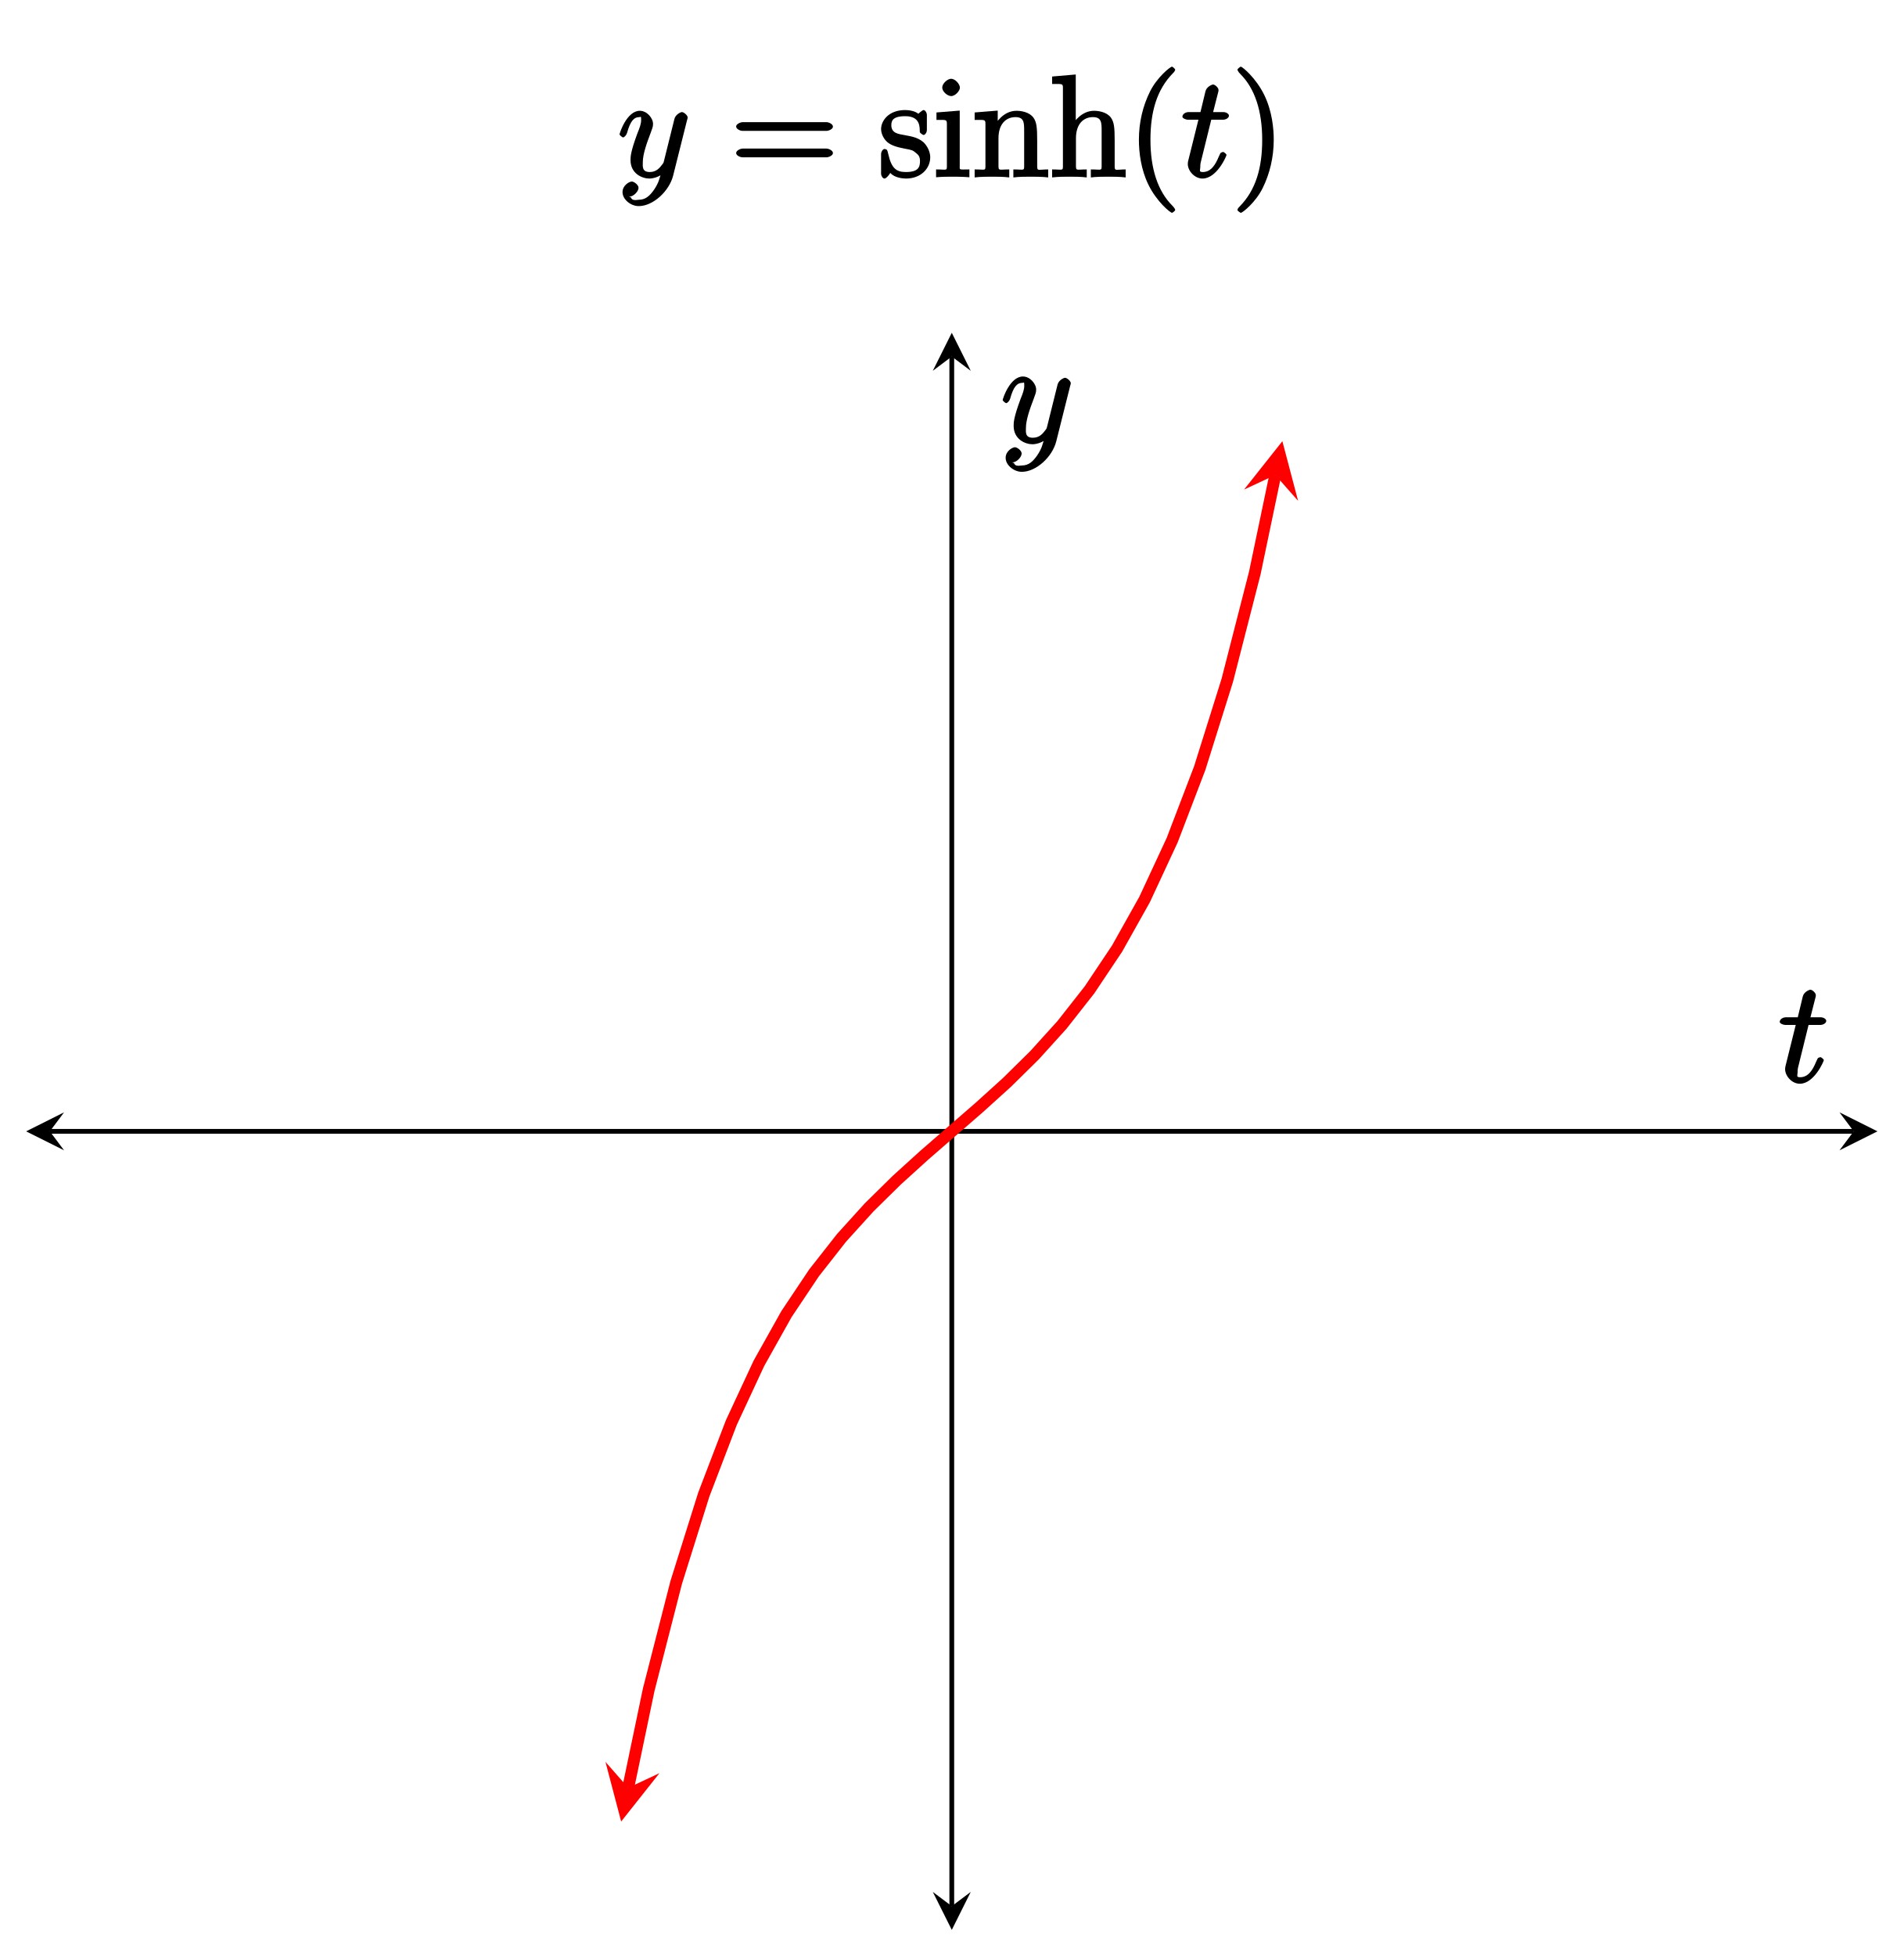
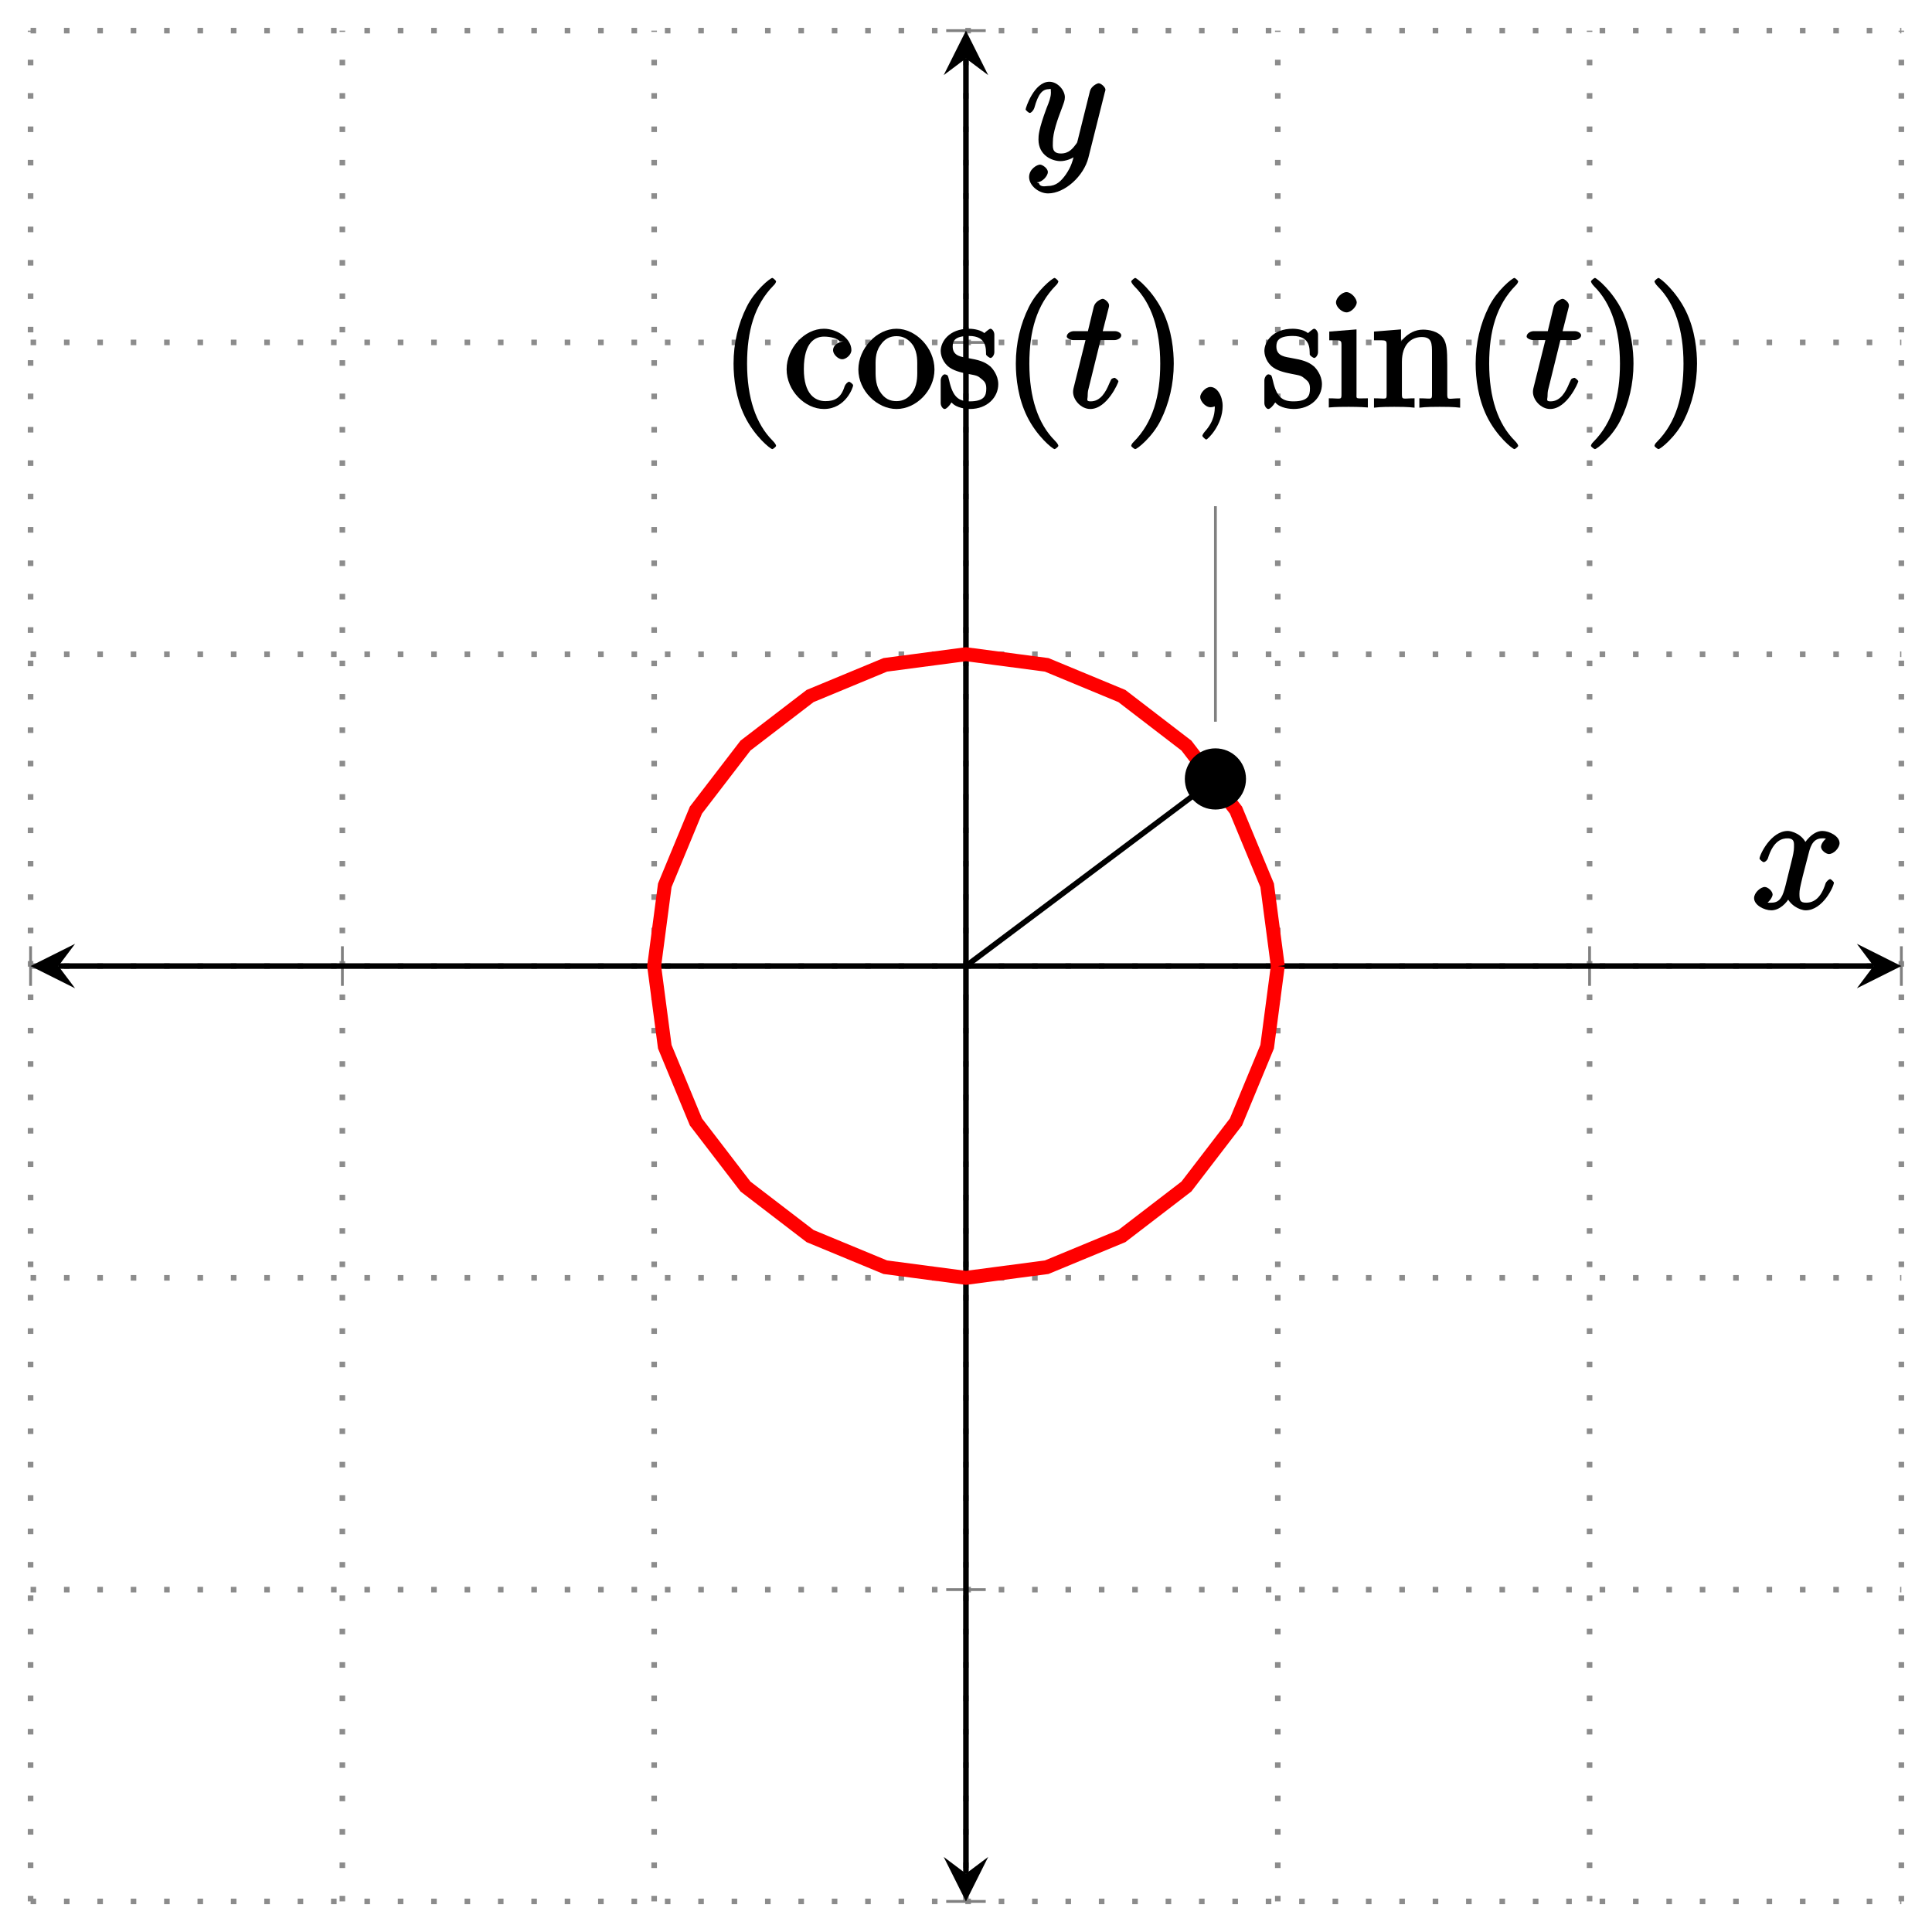
- <svg xmlns="http://www.w3.org/2000/svg" xmlns:xlink="http://www.w3.org/1999/xlink" width="159.79pt" height="164.16pt" viewBox="0 0 159.79 164.16" version="1.1">
+ <svg xmlns="http://www.w3.org/2000/svg" xmlns:xlink="http://www.w3.org/1999/xlink" width="138.43pt" height="138.43pt" viewBox="0 0 138.43 138.43" version="1.1">
  <defs>
    <g>
      <symbol overflow="visible" id="glyph0-0">
        <path style="stroke:none;" d="" />
      </symbol>
      <symbol overflow="visible" id="glyph0-1">
-         <path style="stroke:none;" d="M 2.406 -4.812 L 3.5 -4.812 C 3.734 -4.812 4 -4.953 4 -5.156 C 4 -5.297 3.781 -5.453 3.531 -5.453 L 2.672 -5.453 L 3.078 -7.047 C 3.125 -7.203 3.125 -7.234 3.125 -7.312 C 3.125 -7.5 2.828 -7.766 2.672 -7.766 C 2.562 -7.766 2.125 -7.578 2.031 -7.203 L 1.609 -5.453 L 0.609 -5.453 C 0.375 -5.453 0.094 -5.297 0.094 -5.062 C 0.094 -4.953 0.344 -4.812 0.578 -4.812 L 1.438 -4.812 L 0.688 -1.797 C 0.578 -1.375 0.547 -1.25 0.547 -1.094 C 0.547 -0.531 1.109 0.125 1.781 0.125 C 2.984 0.125 3.797 -1.766 3.797 -1.859 C 3.797 -1.922 3.578 -2.109 3.516 -2.109 C 3.484 -2.109 3.328 -2.062 3.297 -2.016 C 3.281 -2.016 3.234 -1.891 3.141 -1.703 C 2.891 -1.094 2.516 -0.422 1.812 -0.422 C 1.453 -0.422 1.594 -0.562 1.594 -0.828 C 1.594 -0.844 1.594 -1.062 1.625 -1.203 L 2.516 -4.812 Z M 2.406 -4.812 " />
+         <path style="stroke:none;" d="M 4.047 2.766 C 4.047 2.719 4 2.594 3.797 2.391 C 2.594 1.188 1.969 -0.688 1.969 -3.125 C 1.969 -5.438 2.484 -7.328 3.875 -8.734 C 4 -8.844 4.047 -8.984 4.047 -9.016 C 4.047 -9.078 3.828 -9.266 3.781 -9.266 C 3.625 -9.266 2.516 -8.359 1.938 -7.188 C 1.328 -5.969 1 -4.594 1 -3.125 C 1 -2.062 1.172 -0.641 1.797 0.641 C 2.5 2.078 3.641 3 3.781 3 C 3.828 3 4.047 2.828 4.047 2.766 Z M 4.047 2.766 " />
      </symbol>
      <symbol overflow="visible" id="glyph0-2">
-         <path style="stroke:none;" d="M 3.031 1.094 C 2.703 1.547 2.359 1.906 1.766 1.906 C 1.625 1.906 1.203 2.031 1.109 1.703 C 0.906 1.641 0.969 1.641 0.984 1.641 C 1.344 1.641 1.75 1.188 1.75 0.906 C 1.75 0.641 1.359 0.375 1.188 0.375 C 0.984 0.375 0.406 0.688 0.406 1.266 C 0.406 1.875 1.094 2.438 1.766 2.438 C 2.969 2.438 4.328 1.188 4.656 -0.125 L 5.828 -4.797 C 5.844 -4.859 5.875 -4.922 5.875 -5 C 5.875 -5.172 5.562 -5.453 5.391 -5.453 C 5.281 -5.453 4.859 -5.25 4.766 -4.891 L 3.891 -1.375 C 3.828 -1.156 3.875 -1.25 3.781 -1.109 C 3.531 -0.781 3.266 -0.422 2.688 -0.422 C 2.016 -0.422 2.109 -0.922 2.109 -1.25 C 2.109 -1.922 2.438 -2.844 2.766 -3.703 C 2.891 -4.047 2.969 -4.219 2.969 -4.453 C 2.969 -4.953 2.453 -5.562 1.859 -5.562 C 0.766 -5.562 0.156 -3.688 0.156 -3.578 C 0.156 -3.531 0.375 -3.328 0.453 -3.328 C 0.562 -3.328 0.734 -3.531 0.781 -3.688 C 1.062 -4.703 1.359 -5.031 1.828 -5.031 C 1.938 -5.031 1.969 -5.172 1.969 -4.781 C 1.969 -4.469 1.844 -4.125 1.656 -3.672 C 1.078 -2.109 1.078 -1.703 1.078 -1.422 C 1.078 -0.281 2.062 0.125 2.656 0.125 C 3 0.125 3.531 -0.031 3.844 -0.344 L 3.688 -0.516 C 3.516 0.141 3.438 0.5 3.031 1.094 Z M 3.031 1.094 " />
+         <path style="stroke:none;" d="M 4.328 -4.719 C 4.188 -4.719 3.578 -4.562 3.578 -4.078 C 3.578 -3.797 3.938 -3.438 4.234 -3.438 C 4.5 -3.438 4.891 -3.75 4.891 -4.094 C 4.891 -4.906 3.891 -5.625 2.922 -5.625 C 1.531 -5.625 0.25 -4.234 0.25 -2.719 C 0.25 -1.188 1.562 0.125 2.922 0.125 C 4.5 0.125 5.016 -1.453 5.016 -1.562 C 5.016 -1.672 4.766 -1.828 4.734 -1.828 C 4.625 -1.828 4.453 -1.641 4.406 -1.5 C 4.141 -0.641 3.672 -0.438 3.031 -0.438 C 2.297 -0.438 1.484 -0.922 1.484 -2.734 C 1.484 -4.719 2.344 -5.062 2.938 -5.062 C 3.391 -5.062 3.938 -4.922 4.047 -4.719 Z M 4.328 -4.719 " />
+       </symbol>
+       <symbol overflow="visible" id="glyph0-3">
+         <path style="stroke:none;" d="M 5.641 -2.703 C 5.641 -4.25 4.312 -5.625 2.922 -5.625 C 1.5 -5.625 0.188 -4.203 0.188 -2.703 C 0.188 -1.172 1.547 0.125 2.922 0.125 C 4.328 0.125 5.641 -1.188 5.641 -2.703 Z M 2.922 -0.438 C 2.484 -0.438 2.062 -0.578 1.703 -1.172 C 1.391 -1.703 1.422 -2.312 1.422 -2.812 C 1.422 -3.266 1.375 -3.891 1.75 -4.422 C 2.078 -4.938 2.5 -5.094 2.922 -5.094 C 3.375 -5.094 3.766 -4.906 4.094 -4.453 C 4.453 -3.891 4.406 -3.25 4.406 -2.812 C 4.406 -2.391 4.453 -1.75 4.141 -1.188 C 3.812 -0.625 3.375 -0.438 2.922 -0.438 Z M 2.922 -0.438 " />
+       </symbol>
+       <symbol overflow="visible" id="glyph0-4">
+         <path style="stroke:none;" d="M 4.078 -5.203 C 4.078 -5.422 3.922 -5.625 3.797 -5.625 C 3.703 -5.625 3.359 -5.312 3.359 -5.312 C 3.125 -5.516 2.656 -5.625 2.266 -5.625 C 0.828 -5.625 0.234 -4.688 0.234 -4.031 C 0.234 -3.891 0.281 -3.375 0.734 -2.953 C 1.109 -2.625 1.641 -2.5 2.188 -2.391 C 2.844 -2.266 2.875 -2.266 3.172 -2.016 C 3.391 -1.844 3.5 -1.688 3.5 -1.344 C 3.5 -0.844 3.375 -0.422 2.312 -0.422 C 1.531 -0.422 1.109 -0.719 0.844 -1.906 C 0.797 -2.125 0.75 -2.25 0.734 -2.266 C 0.719 -2.312 0.562 -2.359 0.531 -2.359 C 0.391 -2.359 0.234 -2.141 0.234 -1.922 L 0.234 -0.297 C 0.234 -0.078 0.391 0.125 0.516 0.125 C 0.578 0.125 0.688 0.078 0.891 -0.172 C 0.953 -0.266 0.953 -0.281 1.016 -0.344 C 1.359 0.078 2.125 0.125 2.328 0.125 C 3.578 0.125 4.359 -0.719 4.359 -1.656 C 4.359 -2.312 3.922 -2.797 3.812 -2.906 C 3.375 -3.281 2.953 -3.391 2.156 -3.531 C 1.812 -3.609 1.094 -3.625 1.094 -4.344 C 1.094 -4.703 1.188 -5.109 2.266 -5.109 C 3.562 -5.109 3.469 -4.141 3.484 -3.781 C 3.5 -3.688 3.75 -3.531 3.797 -3.531 C 3.922 -3.531 4.078 -3.734 4.078 -3.953 Z M 4.078 -5.203 " />
+       </symbol>
+       <symbol overflow="visible" id="glyph0-5">
+         <path style="stroke:none;" d="M 3.531 -3.125 C 3.531 -4.031 3.406 -5.516 2.734 -6.891 C 2.031 -8.328 0.891 -9.266 0.766 -9.266 C 0.719 -9.266 0.484 -9.078 0.484 -9.016 C 0.484 -8.984 0.531 -8.844 0.734 -8.641 C 1.938 -7.438 2.562 -5.562 2.562 -3.125 C 2.562 -0.812 2.047 1.078 0.656 2.484 C 0.531 2.594 0.484 2.719 0.484 2.766 C 0.484 2.828 0.719 3 0.766 3 C 0.922 3 2.016 2.109 2.594 0.938 C 3.203 -0.281 3.531 -1.688 3.531 -3.125 Z M 3.531 -3.125 " />
+       </symbol>
+       <symbol overflow="visible" id="glyph0-6">
+         <path style="stroke:none;" d="M 2.234 -7.5 C 2.234 -7.812 1.828 -8.25 1.5 -8.25 C 1.188 -8.25 0.75 -7.844 0.75 -7.516 C 0.75 -7.156 1.203 -6.797 1.5 -6.797 C 1.859 -6.797 2.234 -7.25 2.234 -7.5 Z M 0.266 -5.281 L 0.266 -4.797 C 1.188 -4.797 1.141 -4.859 1.141 -4.281 L 1.141 -1.031 C 1.141 -0.484 1.172 -0.641 0.234 -0.641 L 0.234 0.016 C 0.734 -0.031 1.297 -0.031 1.656 -0.031 C 1.781 -0.031 2.469 -0.031 3.031 0.016 L 3.031 -0.641 C 2.109 -0.641 2.219 -0.547 2.219 -1.016 L 2.219 -5.578 L 0.266 -5.422 Z M 0.266 -5.281 " />
+       </symbol>
+       <symbol overflow="visible" id="glyph0-7">
+         <path style="stroke:none;" d="M 5.469 -3.047 C 5.469 -4.156 5.422 -4.609 5.156 -4.984 C 4.812 -5.453 4.141 -5.562 3.734 -5.562 C 2.562 -5.562 1.953 -4.422 1.906 -4.344 L 2.156 -4.344 L 2.156 -5.578 L 0.219 -5.422 L 0.219 -4.797 C 1.188 -4.797 1.125 -4.859 1.125 -4.266 L 1.125 -1.031 C 1.125 -0.484 1.156 -0.641 0.219 -0.641 L 0.219 0.031 C 0.688 -0.031 1.344 -0.031 1.672 -0.031 C 2.016 -0.031 2.672 -0.031 3.125 0.031 L 3.125 -0.641 C 2.219 -0.641 2.219 -0.484 2.219 -1.031 L 2.219 -3.25 C 2.219 -4.5 2.891 -5.031 3.641 -5.031 C 4.375 -5.031 4.375 -4.562 4.375 -3.844 L 4.375 -1.031 C 4.375 -0.484 4.406 -0.641 3.469 -0.641 L 3.469 0.031 C 3.938 -0.031 4.594 -0.031 4.922 -0.031 C 5.266 -0.031 5.922 -0.031 6.391 0.031 L 6.391 -0.641 C 5.625 -0.641 5.484 -0.484 5.469 -0.844 Z M 5.469 -3.047 " />
      </symbol>
      <symbol overflow="visible" id="glyph1-0">
        <path style="stroke:none;" d="" />
      </symbol>
      <symbol overflow="visible" id="glyph1-1">
-         <path style="stroke:none;" d="M 8.062 -3.875 C 8.234 -3.875 8.609 -4.016 8.609 -4.234 C 8.609 -4.453 8.25 -4.609 8.062 -4.609 L 1.031 -4.609 C 0.859 -4.609 0.484 -4.453 0.484 -4.25 C 0.484 -4.016 0.844 -3.875 1.031 -3.875 Z M 8.062 -1.656 C 8.234 -1.656 8.609 -1.797 8.609 -2.016 C 8.609 -2.234 8.25 -2.391 8.062 -2.391 L 1.031 -2.391 C 0.859 -2.391 0.484 -2.234 0.484 -2.016 C 0.484 -1.797 0.844 -1.656 1.031 -1.656 Z M 8.062 -1.656 " />
+         <path style="stroke:none;" d="M 2.406 -4.812 L 3.5 -4.812 C 3.734 -4.812 4 -4.953 4 -5.156 C 4 -5.297 3.781 -5.453 3.531 -5.453 L 2.672 -5.453 L 3.078 -7.047 C 3.125 -7.203 3.125 -7.234 3.125 -7.312 C 3.125 -7.5 2.828 -7.766 2.672 -7.766 C 2.562 -7.766 2.125 -7.578 2.031 -7.203 L 1.609 -5.453 L 0.609 -5.453 C 0.375 -5.453 0.094 -5.297 0.094 -5.062 C 0.094 -4.953 0.344 -4.812 0.578 -4.812 L 1.438 -4.812 L 0.688 -1.797 C 0.578 -1.375 0.547 -1.25 0.547 -1.094 C 0.547 -0.531 1.109 0.125 1.781 0.125 C 2.984 0.125 3.797 -1.766 3.797 -1.859 C 3.797 -1.922 3.578 -2.109 3.516 -2.109 C 3.484 -2.109 3.328 -2.062 3.297 -2.016 C 3.281 -2.016 3.234 -1.891 3.141 -1.703 C 2.891 -1.094 2.516 -0.422 1.812 -0.422 C 1.453 -0.422 1.594 -0.562 1.594 -0.828 C 1.594 -0.844 1.594 -1.062 1.625 -1.203 L 2.516 -4.812 Z M 2.406 -4.812 " />
      </symbol>
      <symbol overflow="visible" id="glyph1-2">
-         <path style="stroke:none;" d="M 4.078 -5.203 C 4.078 -5.422 3.922 -5.625 3.797 -5.625 C 3.703 -5.625 3.359 -5.312 3.359 -5.312 C 3.125 -5.516 2.656 -5.625 2.266 -5.625 C 0.828 -5.625 0.234 -4.688 0.234 -4.031 C 0.234 -3.891 0.281 -3.375 0.734 -2.953 C 1.109 -2.625 1.641 -2.5 2.188 -2.391 C 2.844 -2.266 2.875 -2.266 3.172 -2.016 C 3.391 -1.844 3.5 -1.688 3.5 -1.344 C 3.5 -0.844 3.375 -0.422 2.312 -0.422 C 1.531 -0.422 1.109 -0.719 0.844 -1.906 C 0.797 -2.125 0.75 -2.25 0.734 -2.266 C 0.719 -2.312 0.562 -2.359 0.531 -2.359 C 0.391 -2.359 0.234 -2.141 0.234 -1.922 L 0.234 -0.297 C 0.234 -0.078 0.391 0.125 0.516 0.125 C 0.578 0.125 0.688 0.078 0.891 -0.172 C 0.953 -0.266 0.953 -0.281 1.016 -0.344 C 1.359 0.078 2.125 0.125 2.328 0.125 C 3.578 0.125 4.359 -0.719 4.359 -1.656 C 4.359 -2.312 3.922 -2.797 3.812 -2.906 C 3.375 -3.281 2.953 -3.391 2.156 -3.531 C 1.812 -3.609 1.094 -3.625 1.094 -4.344 C 1.094 -4.703 1.188 -5.109 2.266 -5.109 C 3.562 -5.109 3.469 -4.141 3.484 -3.781 C 3.5 -3.688 3.75 -3.531 3.797 -3.531 C 3.922 -3.531 4.078 -3.734 4.078 -3.953 Z M 4.078 -5.203 " />
+         <path style="stroke:none;" d="M 2.484 -0.094 C 2.484 -0.781 2.109 -1.453 1.609 -1.453 C 1.234 -1.453 0.875 -0.984 0.875 -0.734 C 0.875 -0.469 1.219 0 1.625 0 C 1.781 0 2.016 -0.078 2.125 -0.188 C 2.156 -0.219 2.062 -0.172 2.062 -0.172 C 2.094 -0.172 1.922 -0.156 1.922 -0.094 C 1.922 0.297 1.906 0.969 1.203 1.75 C 1.078 1.891 1.031 2.016 1.031 2.047 C 1.031 2.109 1.25 2.312 1.312 2.312 C 1.406 2.312 2.484 1.281 2.484 -0.094 Z M 2.484 -0.094 " />
      </symbol>
      <symbol overflow="visible" id="glyph1-3">
-         <path style="stroke:none;" d="M 2.234 -7.5 C 2.234 -7.812 1.828 -8.25 1.5 -8.25 C 1.188 -8.25 0.75 -7.844 0.75 -7.516 C 0.75 -7.156 1.203 -6.797 1.5 -6.797 C 1.859 -6.797 2.234 -7.25 2.234 -7.5 Z M 0.266 -5.281 L 0.266 -4.797 C 1.188 -4.797 1.141 -4.859 1.141 -4.281 L 1.141 -1.031 C 1.141 -0.484 1.172 -0.641 0.234 -0.641 L 0.234 0.016 C 0.734 -0.031 1.297 -0.031 1.656 -0.031 C 1.781 -0.031 2.469 -0.031 3.031 0.016 L 3.031 -0.641 C 2.109 -0.641 2.219 -0.547 2.219 -1.016 L 2.219 -5.578 L 0.266 -5.422 Z M 0.266 -5.281 " />
+         <path style="stroke:none;" d="M 5.672 -5.172 C 5.281 -5.109 4.969 -4.656 4.969 -4.438 C 4.969 -4.141 5.359 -3.906 5.531 -3.906 C 5.891 -3.906 6.297 -4.359 6.297 -4.688 C 6.297 -5.188 5.562 -5.562 5.062 -5.562 C 4.344 -5.562 3.766 -4.703 3.656 -4.469 L 3.984 -4.469 C 3.703 -5.359 2.812 -5.562 2.594 -5.562 C 1.375 -5.562 0.562 -3.844 0.562 -3.578 C 0.562 -3.531 0.781 -3.328 0.859 -3.328 C 0.953 -3.328 1.094 -3.438 1.156 -3.578 C 1.562 -4.922 2.219 -5.031 2.562 -5.031 C 3.094 -5.031 3.031 -4.672 3.031 -4.391 C 3.031 -4.125 2.969 -3.844 2.828 -3.281 L 2.422 -1.641 C 2.234 -0.922 2.062 -0.422 1.422 -0.422 C 1.359 -0.422 1.172 -0.375 0.922 -0.531 L 0.812 -0.281 C 1.25 -0.359 1.5 -0.859 1.5 -1 C 1.5 -1.25 1.156 -1.547 0.938 -1.547 C 0.641 -1.547 0.172 -1.141 0.172 -0.75 C 0.172 -0.25 0.891 0.125 1.406 0.125 C 1.984 0.125 2.5 -0.375 2.75 -0.859 L 2.469 -0.969 C 2.672 -0.266 3.438 0.125 3.875 0.125 C 5.094 0.125 5.891 -1.594 5.891 -1.859 C 5.891 -1.906 5.688 -2.109 5.625 -2.109 C 5.516 -2.109 5.328 -1.906 5.297 -1.812 C 4.969 -0.75 4.453 -0.422 3.906 -0.422 C 3.484 -0.422 3.422 -0.578 3.422 -1.062 C 3.422 -1.328 3.469 -1.516 3.656 -2.312 L 4.078 -3.938 C 4.25 -4.656 4.5 -5.031 5.062 -5.031 C 5.078 -5.031 5.297 -5.062 5.547 -4.906 Z M 5.672 -5.172 " />
      </symbol>
      <symbol overflow="visible" id="glyph1-4">
-         <path style="stroke:none;" d="M 5.469 -3.047 C 5.469 -4.156 5.422 -4.609 5.156 -4.984 C 4.812 -5.453 4.141 -5.562 3.734 -5.562 C 2.562 -5.562 1.953 -4.422 1.906 -4.344 L 2.156 -4.344 L 2.156 -5.578 L 0.219 -5.422 L 0.219 -4.797 C 1.188 -4.797 1.125 -4.859 1.125 -4.266 L 1.125 -1.031 C 1.125 -0.484 1.156 -0.641 0.219 -0.641 L 0.219 0.031 C 0.688 -0.031 1.344 -0.031 1.672 -0.031 C 2.016 -0.031 2.672 -0.031 3.125 0.031 L 3.125 -0.641 C 2.219 -0.641 2.219 -0.484 2.219 -1.031 L 2.219 -3.25 C 2.219 -4.5 2.891 -5.031 3.641 -5.031 C 4.375 -5.031 4.375 -4.562 4.375 -3.844 L 4.375 -1.031 C 4.375 -0.484 4.406 -0.641 3.469 -0.641 L 3.469 0.031 C 3.938 -0.031 4.594 -0.031 4.922 -0.031 C 5.266 -0.031 5.922 -0.031 6.391 0.031 L 6.391 -0.641 C 5.625 -0.641 5.484 -0.484 5.469 -0.844 Z M 5.469 -3.047 " />
-       </symbol>
-       <symbol overflow="visible" id="glyph1-5">
-         <path style="stroke:none;" d="M 5.469 -3.047 C 5.469 -4.156 5.422 -4.609 5.156 -4.984 C 4.812 -5.453 4.141 -5.562 3.734 -5.562 C 2.703 -5.562 2.062 -4.641 1.953 -4.422 L 2.203 -4.422 L 2.203 -8.609 L 0.219 -8.438 L 0.219 -7.812 C 1.188 -7.812 1.125 -7.875 1.125 -7.297 L 1.125 -1.031 C 1.125 -0.484 1.156 -0.641 0.219 -0.641 L 0.219 0.031 C 0.688 -0.031 1.344 -0.031 1.672 -0.031 C 2.016 -0.031 2.672 -0.031 3.125 0.031 L 3.125 -0.641 C 2.219 -0.641 2.219 -0.484 2.219 -1.031 L 2.219 -3.25 C 2.219 -4.5 2.891 -5.031 3.641 -5.031 C 4.375 -5.031 4.375 -4.562 4.375 -3.844 L 4.375 -1.031 C 4.375 -0.484 4.406 -0.641 3.469 -0.641 L 3.469 0.031 C 3.938 -0.031 4.594 -0.031 4.922 -0.031 C 5.266 -0.031 5.922 -0.031 6.391 0.031 L 6.391 -0.641 C 5.625 -0.641 5.484 -0.484 5.469 -0.844 Z M 5.469 -3.047 " />
-       </symbol>
-       <symbol overflow="visible" id="glyph1-6">
-         <path style="stroke:none;" d="M 4.047 2.766 C 4.047 2.719 4 2.594 3.797 2.391 C 2.594 1.188 1.969 -0.688 1.969 -3.125 C 1.969 -5.438 2.484 -7.328 3.875 -8.734 C 4 -8.844 4.047 -8.984 4.047 -9.016 C 4.047 -9.078 3.828 -9.266 3.781 -9.266 C 3.625 -9.266 2.516 -8.359 1.938 -7.188 C 1.328 -5.969 1 -4.594 1 -3.125 C 1 -2.062 1.172 -0.641 1.797 0.641 C 2.5 2.078 3.641 3 3.781 3 C 3.828 3 4.047 2.828 4.047 2.766 Z M 4.047 2.766 " />
-       </symbol>
-       <symbol overflow="visible" id="glyph1-7">
-         <path style="stroke:none;" d="M 3.531 -3.125 C 3.531 -4.031 3.406 -5.516 2.734 -6.891 C 2.031 -8.328 0.891 -9.266 0.766 -9.266 C 0.719 -9.266 0.484 -9.078 0.484 -9.016 C 0.484 -8.984 0.531 -8.844 0.734 -8.641 C 1.938 -7.438 2.562 -5.562 2.562 -3.125 C 2.562 -0.812 2.047 1.078 0.656 2.484 C 0.531 2.594 0.484 2.719 0.484 2.766 C 0.484 2.828 0.719 3 0.766 3 C 0.922 3 2.016 2.109 2.594 0.938 C 3.203 -0.281 3.531 -1.688 3.531 -3.125 Z M 3.531 -3.125 " />
+         <path style="stroke:none;" d="M 3.031 1.094 C 2.703 1.547 2.359 1.906 1.766 1.906 C 1.625 1.906 1.203 2.031 1.109 1.703 C 0.906 1.641 0.969 1.641 0.984 1.641 C 1.344 1.641 1.75 1.188 1.75 0.906 C 1.75 0.641 1.359 0.375 1.188 0.375 C 0.984 0.375 0.406 0.688 0.406 1.266 C 0.406 1.875 1.094 2.438 1.766 2.438 C 2.969 2.438 4.328 1.188 4.656 -0.125 L 5.828 -4.797 C 5.844 -4.859 5.875 -4.922 5.875 -5 C 5.875 -5.172 5.562 -5.453 5.391 -5.453 C 5.281 -5.453 4.859 -5.25 4.766 -4.891 L 3.891 -1.375 C 3.828 -1.156 3.875 -1.25 3.781 -1.109 C 3.531 -0.781 3.266 -0.422 2.688 -0.422 C 2.016 -0.422 2.109 -0.922 2.109 -1.25 C 2.109 -1.922 2.438 -2.844 2.766 -3.703 C 2.891 -4.047 2.969 -4.219 2.969 -4.453 C 2.969 -4.953 2.453 -5.562 1.859 -5.562 C 0.766 -5.562 0.156 -3.688 0.156 -3.578 C 0.156 -3.531 0.375 -3.328 0.453 -3.328 C 0.562 -3.328 0.734 -3.531 0.781 -3.688 C 1.062 -4.703 1.359 -5.031 1.828 -5.031 C 1.938 -5.031 1.969 -5.172 1.969 -4.781 C 1.969 -4.469 1.844 -4.125 1.656 -3.672 C 1.078 -2.109 1.078 -1.703 1.078 -1.422 C 1.078 -0.281 2.062 0.125 2.656 0.125 C 3 0.125 3.531 -0.031 3.844 -0.344 L 3.688 -0.516 C 3.516 0.141 3.438 0.5 3.031 1.094 Z M 3.031 1.094 " />
      </symbol>
    </g>
-     <clipPath id="clip1">
-       <path d="M 38 27.93 L 122 27.93 L 122 161.969 L 38 161.969 Z M 38 27.93 " />
-     </clipPath>
  </defs>
  <g id="surface1">
-     <path style="fill:none;stroke-width:0.399;stroke-linecap:butt;stroke-linejoin:miter;stroke:rgb(0%,0%,0%);stroke-opacity:1;stroke-miterlimit:10;" d="M 1.994 67.021 L 153.415 67.021 " transform="matrix(1,0,0,-1,2.19,161.97)" />
-     <path style=" stroke:none;fill-rule:nonzero;fill:rgb(0%,0%,0%);fill-opacity:1;" d="M 2.191 94.949 L 5.379 96.543 L 4.184 94.949 L 5.379 93.355 " />
-     <path style=" stroke:none;fill-rule:nonzero;fill:rgb(0%,0%,0%);fill-opacity:1;" d="M 157.598 94.949 L 154.41 93.355 L 155.605 94.949 L 154.41 96.543 " />
-     <path style="fill:none;stroke-width:0.399;stroke-linecap:butt;stroke-linejoin:miter;stroke:rgb(0%,0%,0%);stroke-opacity:1;stroke-miterlimit:10;" d="M 77.705 1.993 L 77.705 132.048 " transform="matrix(1,0,0,-1,2.19,161.97)" />
-     <path style=" stroke:none;fill-rule:nonzero;fill:rgb(0%,0%,0%);fill-opacity:1;" d="M 79.895 161.969 L 81.488 158.781 L 79.895 159.977 L 78.301 158.781 " />
-     <path style=" stroke:none;fill-rule:nonzero;fill:rgb(0%,0%,0%);fill-opacity:1;" d="M 79.895 27.93 L 78.301 31.121 L 79.895 29.922 L 81.488 31.121 " />
-     <g clip-path="url(#clip1)" clip-rule="nonzero">
-       <path style="fill:none;stroke-width:0.996;stroke-linecap:butt;stroke-linejoin:miter;stroke:rgb(100%,0%,0%);stroke-opacity:1;stroke-miterlimit:10;" d="M 50.544 11.927 L 52.263 20.154 L 54.576 29.173 L 56.888 36.536 L 59.201 42.579 L 61.517 47.556 L 63.83 51.685 L 66.142 55.142 L 68.455 58.087 L 70.767 60.638 L 73.08 62.915 L 75.392 65.013 L 80.017 69.029 L 82.33 71.122 L 84.642 73.4 L 86.955 75.954 L 89.267 78.896 L 91.58 82.357 L 93.892 86.482 L 96.205 91.458 L 98.517 97.501 L 100.83 104.868 L 103.142 113.884 L 104.861 122.107 " transform="matrix(1,0,0,-1,2.19,161.97)" />
-     </g>
-     <path style=" stroke:none;fill-rule:nonzero;fill:rgb(100%,0%,0%);fill-opacity:1;" d="M 52.141 152.875 L 55.355 148.816 L 52.734 150.043 L 50.824 147.867 " />
-     <path style=" stroke:none;fill-rule:nonzero;fill:rgb(100%,0%,0%);fill-opacity:1;" d="M 107.645 37.027 L 104.43 41.086 L 107.051 39.863 L 108.965 42.035 " />
+     <path style="fill:none;stroke-width:0.399;stroke-linecap:butt;stroke-linejoin:miter;stroke:rgb(54.999%,54.999%,54.999%);stroke-opacity:1;stroke-dasharray:0.399,1.993;stroke-miterlimit:10;" d="M 0.001 0.002 L 0.001 134.045 M 22.341 0.002 L 22.341 134.045 M 44.681 0.002 L 44.681 134.045 M 67.021 0.002 L 67.021 134.045 M 89.365 0.002 L 89.365 134.045 M 111.705 0.002 L 111.705 134.045 M 134.044 0.002 L 134.044 134.045 " transform="matrix(1,0,0,-1,2.19,136.24)" />
+     <path style="fill:none;stroke-width:0.399;stroke-linecap:butt;stroke-linejoin:miter;stroke:rgb(54.999%,54.999%,54.999%);stroke-opacity:1;stroke-dasharray:0.399,1.993;stroke-miterlimit:10;" d="M 0.001 0.002 L 134.044 0.002 M 0.001 22.342 L 134.044 22.342 M 0.001 44.681 L 134.044 44.681 M 0.001 67.021 L 134.044 67.021 M 0.001 89.365 L 134.044 89.365 M 0.001 111.705 L 134.044 111.705 M 0.001 134.045 L 134.044 134.045 " transform="matrix(1,0,0,-1,2.19,136.24)" />
+     <path style="fill:none;stroke-width:0.199;stroke-linecap:butt;stroke-linejoin:miter;stroke:rgb(50%,50%,50%);stroke-opacity:1;stroke-miterlimit:10;" d="M 0.001 65.603 L 0.001 68.439 M 22.341 65.603 L 22.341 68.439 M 44.681 65.603 L 44.681 68.439 M 67.021 65.603 L 67.021 68.439 M 89.365 65.603 L 89.365 68.439 M 111.705 65.603 L 111.705 68.439 M 134.044 65.603 L 134.044 68.439 " transform="matrix(1,0,0,-1,2.19,136.24)" />
+     <path style="fill:none;stroke-width:0.199;stroke-linecap:butt;stroke-linejoin:miter;stroke:rgb(50%,50%,50%);stroke-opacity:1;stroke-miterlimit:10;" d="M 65.607 0.002 L 68.439 0.002 M 65.607 22.342 L 68.439 22.342 M 65.607 44.681 L 68.439 44.681 M 65.607 67.021 L 68.439 67.021 M 65.607 89.365 L 68.439 89.365 M 65.607 111.705 L 68.439 111.705 M 65.607 134.045 L 68.439 134.045 " transform="matrix(1,0,0,-1,2.19,136.24)" />
+     <path style="fill:none;stroke-width:0.399;stroke-linecap:butt;stroke-linejoin:miter;stroke:rgb(0%,0%,0%);stroke-opacity:1;stroke-miterlimit:10;" d="M 1.994 67.021 L 132.052 67.021 " transform="matrix(1,0,0,-1,2.19,136.24)" />
+     <path style=" stroke:none;fill-rule:nonzero;fill:rgb(0%,0%,0%);fill-opacity:1;" d="M 2.191 69.219 L 5.379 70.812 L 4.184 69.219 L 5.379 67.625 " />
+     <path style=" stroke:none;fill-rule:nonzero;fill:rgb(0%,0%,0%);fill-opacity:1;" d="M 136.234 69.219 L 133.047 67.625 L 134.242 69.219 L 133.047 70.812 " />
+     <path style="fill:none;stroke-width:0.399;stroke-linecap:butt;stroke-linejoin:miter;stroke:rgb(0%,0%,0%);stroke-opacity:1;stroke-miterlimit:10;" d="M 67.021 1.994 L 67.021 132.053 " transform="matrix(1,0,0,-1,2.19,136.24)" />
+     <path style=" stroke:none;fill-rule:nonzero;fill:rgb(0%,0%,0%);fill-opacity:1;" d="M 69.211 136.238 L 70.805 133.051 L 69.211 134.246 L 67.617 133.051 " />
+     <path style=" stroke:none;fill-rule:nonzero;fill:rgb(0%,0%,0%);fill-opacity:1;" d="M 69.211 2.195 L 67.617 5.383 L 69.211 4.188 L 70.805 5.383 " />
+     <path style="fill:none;stroke-width:0.996;stroke-linecap:butt;stroke-linejoin:miter;stroke:rgb(100%,0%,0%);stroke-opacity:1;stroke-miterlimit:10;" d="M 89.365 67.021 L 88.603 72.806 L 86.369 78.193 L 82.818 82.818 L 78.193 86.369 L 72.806 88.603 L 67.021 89.365 L 61.24 88.603 L 55.853 86.369 L 51.224 82.818 L 47.673 78.193 L 45.443 72.806 L 44.681 67.021 L 45.443 61.24 L 47.673 55.853 L 51.224 51.224 L 55.853 47.674 L 61.24 45.443 L 67.021 44.681 L 72.806 45.443 L 78.193 47.674 L 82.818 51.224 L 86.369 55.853 L 88.603 61.24 L 89.365 67.021 " transform="matrix(1,0,0,-1,2.19,136.24)" />
+     <path style="fill:none;stroke-width:0.399;stroke-linecap:butt;stroke-linejoin:miter;stroke:rgb(0%,0%,0%);stroke-opacity:1;stroke-miterlimit:10;" d="M 84.896 80.427 L 67.021 67.021 " transform="matrix(1,0,0,-1,2.19,136.24)" />
    <g style="fill:rgb(0%,0%,0%);fill-opacity:1;">
-       <use xlink:href="#glyph0-1" x="149.3" y="90.83" />
+       <use xlink:href="#glyph0-1" x="51.56" y="29.18" />
+       <use xlink:href="#glyph0-2" x="56.112" y="29.18" />
+       <use xlink:href="#glyph0-3" x="61.315" y="29.18" />
+       <use xlink:href="#glyph0-4" x="67.168" y="29.18" />
+       <use xlink:href="#glyph0-1" x="71.785" y="29.18" />
    </g>
    <g style="fill:rgb(0%,0%,0%);fill-opacity:1;">
-       <use xlink:href="#glyph0-2" x="84.01" y="37.16" />
+       <use xlink:href="#glyph1-1" x="76.34" y="29.18" />
    </g>
    <g style="fill:rgb(0%,0%,0%);fill-opacity:1;">
-       <use xlink:href="#glyph0-2" x="51.85" y="14.86" />
+       <use xlink:href="#glyph0-5" x="80.57" y="29.18" />
    </g>
    <g style="fill:rgb(0%,0%,0%);fill-opacity:1;">
-       <use xlink:href="#glyph1-1" x="61.31" y="14.86" />
+       <use xlink:href="#glyph1-2" x="85.12" y="29.18" />
    </g>
    <g style="fill:rgb(0%,0%,0%);fill-opacity:1;">
-       <use xlink:href="#glyph1-2" x="73.726" y="14.86" />
-       <use xlink:href="#glyph1-3" x="78.343" y="14.86" />
-       <use xlink:href="#glyph1-4" x="81.595" y="14.86" />
-       <use xlink:href="#glyph1-5" x="88.099" y="14.86" />
-       <use xlink:href="#glyph1-6" x="94.602" y="14.86" />
+       <use xlink:href="#glyph0-4" x="90.36" y="29.18" />
+       <use xlink:href="#glyph0-6" x="94.977" y="29.18" />
+       <use xlink:href="#glyph0-7" x="98.229" y="29.18" />
+       <use xlink:href="#glyph0-1" x="104.732" y="29.18" />
    </g>
    <g style="fill:rgb(0%,0%,0%);fill-opacity:1;">
-       <use xlink:href="#glyph0-1" x="99.16" y="14.86" />
+       <use xlink:href="#glyph1-1" x="109.29" y="29.18" />
    </g>
    <g style="fill:rgb(0%,0%,0%);fill-opacity:1;">
-       <use xlink:href="#glyph1-7" x="103.39" y="14.86" />
+       <use xlink:href="#glyph0-5" x="113.51" y="29.18" />
+       <use xlink:href="#glyph0-5" x="118.062" y="29.18" />
+     </g>
+     <path style="fill:none;stroke-width:0.199;stroke-linecap:butt;stroke-linejoin:miter;stroke:rgb(50%,50%,50%);stroke-opacity:1;stroke-miterlimit:10;" d="M 84.896 84.529 L 84.896 99.97 " transform="matrix(1,0,0,-1,2.19,136.24)" />
+     <path style="fill-rule:nonzero;fill:rgb(0%,0%,0%);fill-opacity:1;stroke-width:0.399;stroke-linecap:butt;stroke-linejoin:miter;stroke:rgb(0%,0%,0%);stroke-opacity:1;stroke-miterlimit:10;" d="M 86.888 80.427 C 86.888 81.529 85.998 82.42 84.896 82.42 C 83.794 82.42 82.904 81.529 82.904 80.427 C 82.904 79.326 83.794 78.435 84.896 78.435 C 85.998 78.435 86.888 79.326 86.888 80.427 Z M 86.888 80.427 " transform="matrix(1,0,0,-1,2.19,136.24)" />
+     <g style="fill:rgb(0%,0%,0%);fill-opacity:1;">
+       <use xlink:href="#glyph1-3" x="125.51" y="65.1" />
+     </g>
+     <g style="fill:rgb(0%,0%,0%);fill-opacity:1;">
+       <use xlink:href="#glyph1-4" x="73.33" y="11.42" />
    </g>
  </g>
</svg>
